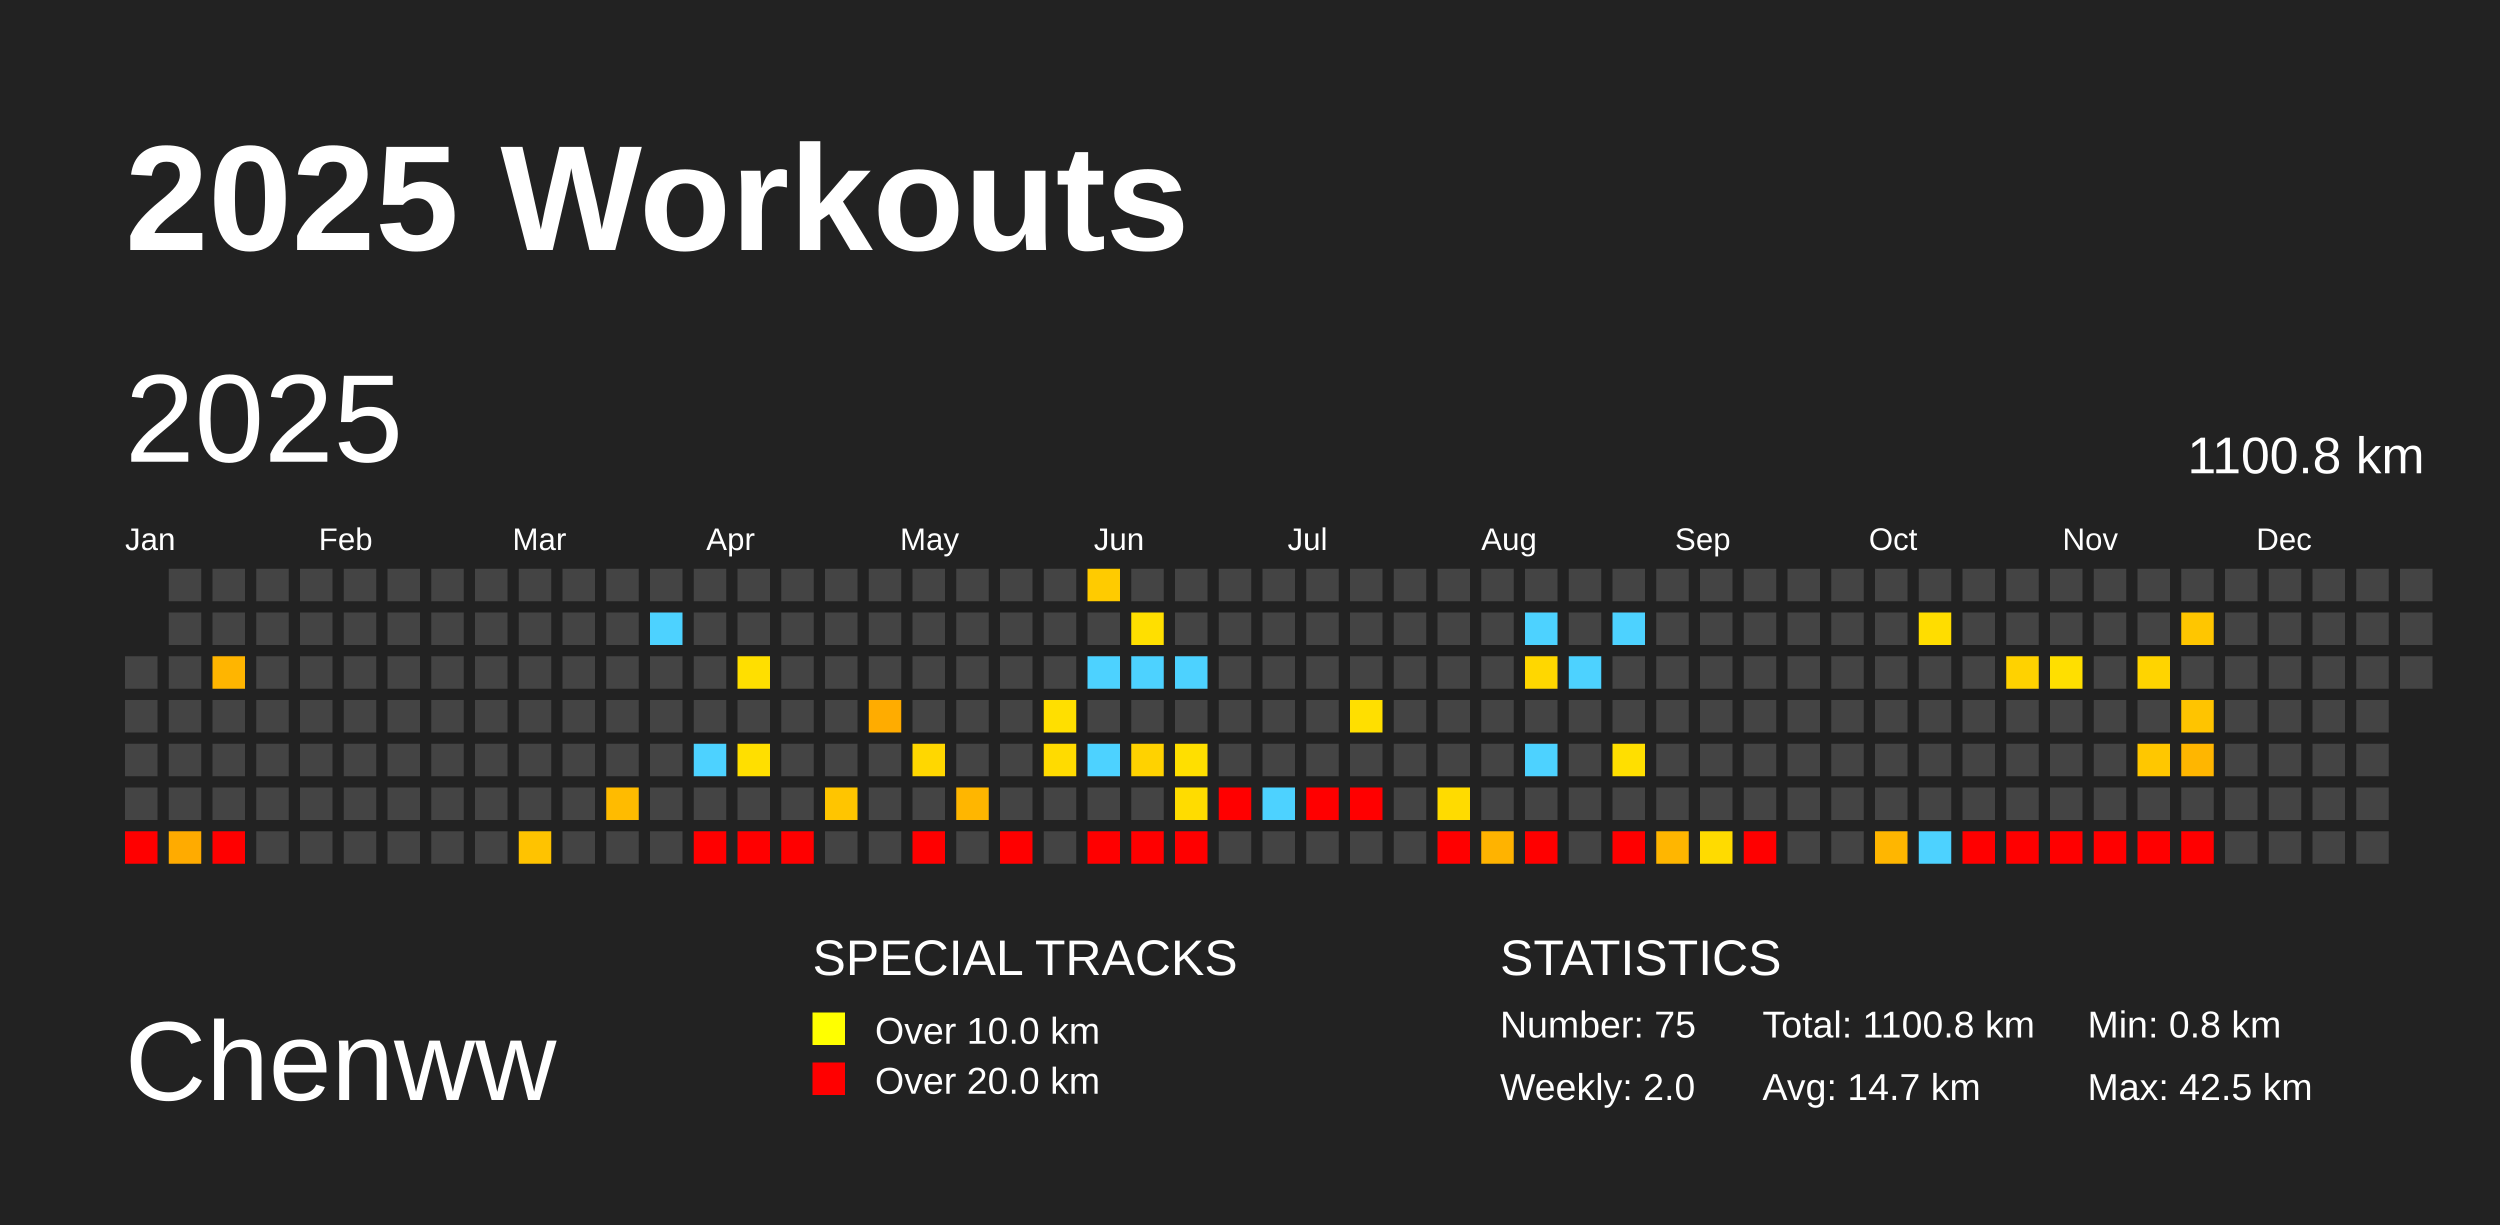
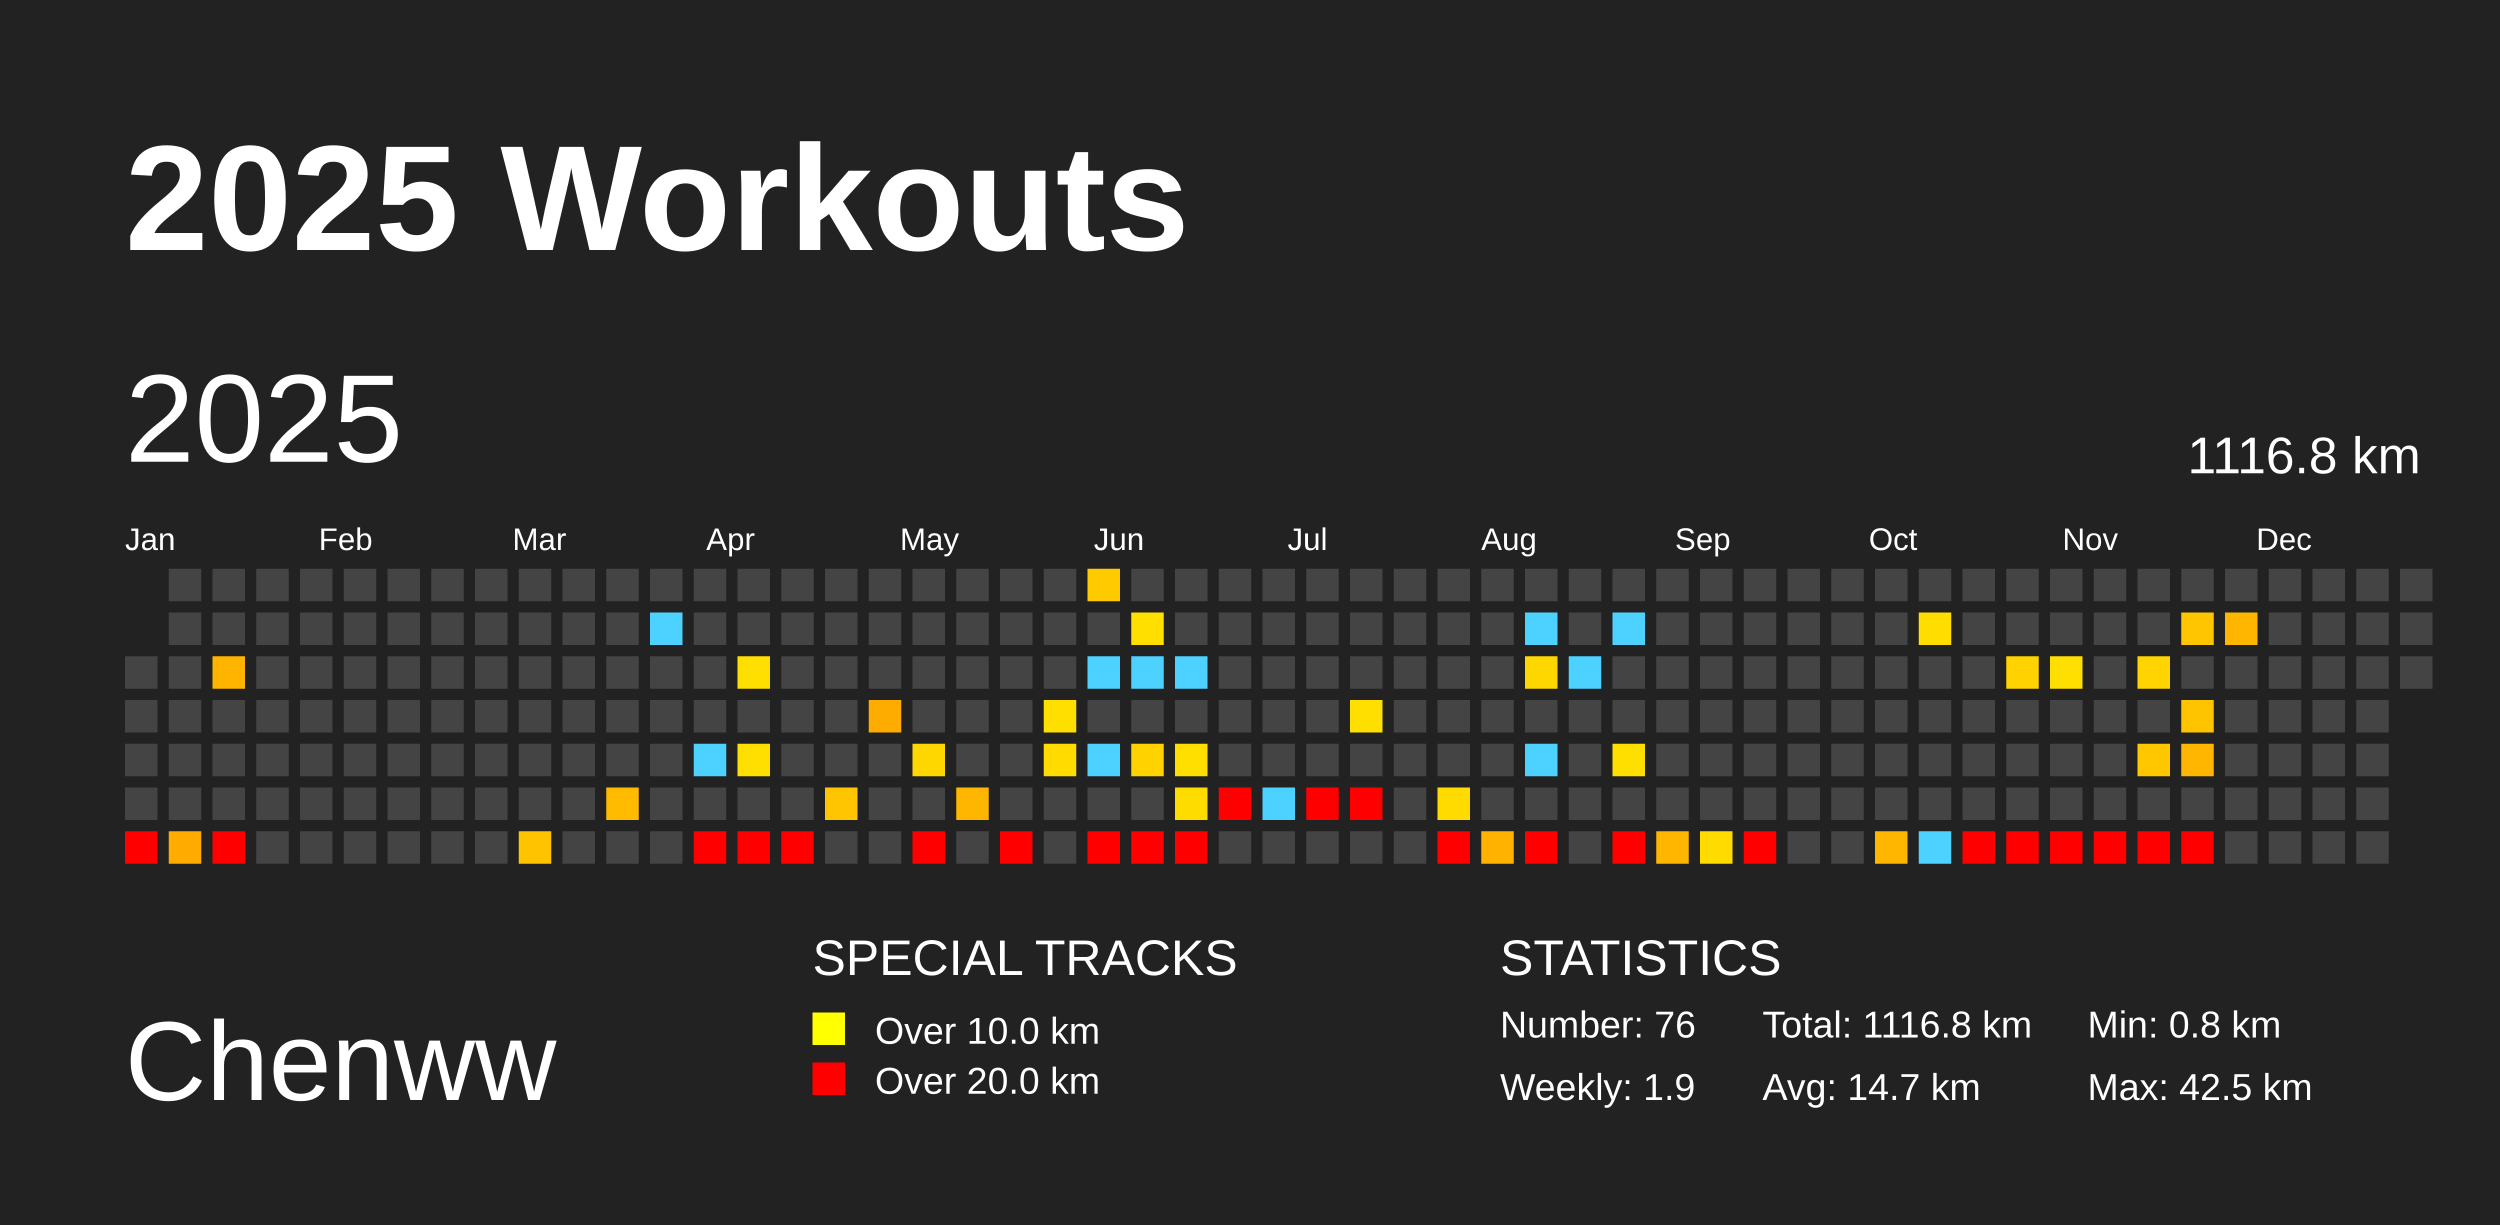
<svg xmlns="http://www.w3.org/2000/svg" baseProfile="full" height="98mm" version="1.1" viewBox="0,0,200,98" width="200mm">
  <defs />
  <rect fill="#222222" height="98" width="200" x="0" y="0" />
  <text fill="#FFFFFF" style="font-size:12px; font-family:Arial; font-weight:bold;" x="10" y="20">2025 Workouts</text>
  <text fill="#FFFFFF" style="font-size:9px; font-family:Arial" x="10" y="88">Chenww</text>
  <text fill="#FFFFFF" style="font-size:4px; font-family:Arial" x="65" y="78">SPECIAL TRACKS</text>
  <rect fill="yellow" height="2.6" width="2.6" x="65" y="81" />
  <text fill="#FFFFFF" style="font-size:3px; font-family:Arial" x="70" y="83.5">Over 10.0 km</text>
  <rect fill="red" height="2.6" width="2.6" x="65" y="85" />
  <text fill="#FFFFFF" style="font-size:3px; font-family:Arial" x="70" y="87.5">Over 20.0 km</text>
  <text fill="#FFFFFF" style="font-size:4px; font-family:Arial" x="120" y="78">STATISTICS</text>
-   <text fill="#FFFFFF" style="font-size:3px; font-family:Arial" x="120" y="83">Number: 75</text>
-   <text fill="#FFFFFF" style="font-size:3px; font-family:Arial" x="120" y="88">Weekly: 2.0</text>
-   <text fill="#FFFFFF" style="font-size:3px; font-family:Arial" x="141" y="83">Total: 1100.8 km</text>
+   <text fill="#FFFFFF" style="font-size:3px; font-family:Arial" x="120" y="83">Number: 76</text>
+   <text fill="#FFFFFF" style="font-size:3px; font-family:Arial" x="120" y="88">Weekly: 1.9</text>
+   <text fill="#FFFFFF" style="font-size:3px; font-family:Arial" x="141" y="83">Total: 1116.8 km</text>
  <text fill="#FFFFFF" style="font-size:3px; font-family:Arial" x="141" y="88">Avg: 14.7 km</text>
  <text fill="#FFFFFF" style="font-size:3px; font-family:Arial" x="167" y="83">Min: 0.8 km</text>
  <text fill="#FFFFFF" style="font-size:3px; font-family:Arial" x="167" y="88">Max: 42.5 km</text>
  <text dominant-baseline="hanging" fill="#FFFFFF" style="font-size:10.0px; font-family:Arial;" x="10" y="30">2025</text>
-   <text dominant-baseline="hanging" fill="#FFFFFF" style="font-size:4.125px; font-family:Arial;" x="175" y="35">1100.8 km</text>
+   <text dominant-baseline="hanging" fill="#FFFFFF" style="font-size:4.125px; font-family:Arial;" x="175" y="35">1116.8 km</text>
  <text fill="#FFFFFF" style="font-size:2.5px; font-family:Arial" x="10.0" y="44">Jan</text>
  <text fill="#FFFFFF" style="font-size:2.5px; font-family:Arial" x="25.5" y="44">Feb</text>
  <text fill="#FFFFFF" style="font-size:2.5px; font-family:Arial" x="41.0" y="44">Mar</text>
  <text fill="#FFFFFF" style="font-size:2.5px; font-family:Arial" x="56.5" y="44">Apr</text>
  <text fill="#FFFFFF" style="font-size:2.5px; font-family:Arial" x="72.0" y="44">May</text>
  <text fill="#FFFFFF" style="font-size:2.5px; font-family:Arial" x="87.5" y="44">Jun</text>
  <text fill="#FFFFFF" style="font-size:2.5px; font-family:Arial" x="103.0" y="44">Jul</text>
  <text fill="#FFFFFF" style="font-size:2.5px; font-family:Arial" x="118.5" y="44">Aug</text>
  <text fill="#FFFFFF" style="font-size:2.5px; font-family:Arial" x="134.0" y="44">Sep</text>
  <text fill="#FFFFFF" style="font-size:2.5px; font-family:Arial" x="149.5" y="44">Oct</text>
  <text fill="#FFFFFF" style="font-size:2.5px; font-family:Arial" x="165.0" y="44">Nov</text>
  <text fill="#FFFFFF" style="font-size:2.5px; font-family:Arial" x="180.5" y="44">Dec</text>
  <rect fill="#444444" height="2.6" width="2.6" x="10.0" y="52.5" />
  <rect fill="#444444" height="2.6" width="2.6" x="10.0" y="56.0" />
  <rect fill="#444444" height="2.6" width="2.6" x="10.0" y="59.5" />
  <rect fill="#444444" height="2.6" width="2.6" x="10.0" y="63.0" />
  <rect fill="red" height="2.6" width="2.6" x="10.0" y="66.5" />
  <rect fill="#444444" height="2.6" width="2.6" x="13.5" y="45.5" />
  <rect fill="#444444" height="2.6" width="2.6" x="13.5" y="49.0" />
  <rect fill="#444444" height="2.6" width="2.6" x="13.5" y="52.5" />
  <rect fill="#444444" height="2.6" width="2.6" x="13.5" y="56.0" />
  <rect fill="#444444" height="2.6" width="2.6" x="13.5" y="59.5" />
  <rect fill="#444444" height="2.6" width="2.6" x="13.5" y="63.0" />
  <rect fill="#ffab00" height="2.6" width="2.6" x="13.5" y="66.5" />
  <rect fill="#444444" height="2.6" width="2.6" x="17.0" y="45.5" />
  <rect fill="#444444" height="2.6" width="2.6" x="17.0" y="49.0" />
  <rect fill="#ffb500" height="2.6" width="2.6" x="17.0" y="52.5" />
  <rect fill="#444444" height="2.6" width="2.6" x="17.0" y="56.0" />
  <rect fill="#444444" height="2.6" width="2.6" x="17.0" y="59.5" />
  <rect fill="#444444" height="2.6" width="2.6" x="17.0" y="63.0" />
  <rect fill="red" height="2.6" width="2.6" x="17.0" y="66.5" />
  <rect fill="#444444" height="2.6" width="2.6" x="20.5" y="45.5" />
  <rect fill="#444444" height="2.6" width="2.6" x="20.5" y="49.0" />
  <rect fill="#444444" height="2.6" width="2.6" x="20.5" y="52.5" />
  <rect fill="#444444" height="2.6" width="2.6" x="20.5" y="56.0" />
  <rect fill="#444444" height="2.6" width="2.6" x="20.5" y="59.5" />
  <rect fill="#444444" height="2.6" width="2.6" x="20.5" y="63.0" />
  <rect fill="#444444" height="2.6" width="2.6" x="20.5" y="66.5" />
  <rect fill="#444444" height="2.6" width="2.6" x="24.0" y="45.5" />
  <rect fill="#444444" height="2.6" width="2.6" x="24.0" y="49.0" />
  <rect fill="#444444" height="2.6" width="2.6" x="24.0" y="52.5" />
  <rect fill="#444444" height="2.6" width="2.6" x="24.0" y="56.0" />
  <rect fill="#444444" height="2.6" width="2.6" x="24.0" y="59.5" />
  <rect fill="#444444" height="2.6" width="2.6" x="24.0" y="63.0" />
  <rect fill="#444444" height="2.6" width="2.6" x="24.0" y="66.5" />
  <rect fill="#444444" height="2.6" width="2.6" x="27.5" y="45.5" />
  <rect fill="#444444" height="2.6" width="2.6" x="27.5" y="49.0" />
  <rect fill="#444444" height="2.6" width="2.6" x="27.5" y="52.5" />
  <rect fill="#444444" height="2.6" width="2.6" x="27.5" y="56.0" />
  <rect fill="#444444" height="2.6" width="2.6" x="27.5" y="59.5" />
  <rect fill="#444444" height="2.6" width="2.6" x="27.5" y="63.0" />
  <rect fill="#444444" height="2.6" width="2.6" x="27.5" y="66.5" />
  <rect fill="#444444" height="2.6" width="2.6" x="31.0" y="45.5" />
  <rect fill="#444444" height="2.6" width="2.6" x="31.0" y="49.0" />
  <rect fill="#444444" height="2.6" width="2.6" x="31.0" y="52.5" />
  <rect fill="#444444" height="2.6" width="2.6" x="31.0" y="56.0" />
  <rect fill="#444444" height="2.6" width="2.6" x="31.0" y="59.5" />
  <rect fill="#444444" height="2.6" width="2.6" x="31.0" y="63.0" />
  <rect fill="#444444" height="2.6" width="2.6" x="31.0" y="66.5" />
  <rect fill="#444444" height="2.6" width="2.6" x="34.5" y="45.5" />
  <rect fill="#444444" height="2.6" width="2.6" x="34.5" y="49.0" />
  <rect fill="#444444" height="2.6" width="2.6" x="34.5" y="52.5" />
  <rect fill="#444444" height="2.6" width="2.6" x="34.5" y="56.0" />
  <rect fill="#444444" height="2.6" width="2.6" x="34.5" y="59.5" />
  <rect fill="#444444" height="2.6" width="2.6" x="34.5" y="63.0" />
  <rect fill="#444444" height="2.6" width="2.6" x="34.5" y="66.5" />
  <rect fill="#444444" height="2.6" width="2.6" x="38.0" y="45.5" />
  <rect fill="#444444" height="2.6" width="2.6" x="38.0" y="49.0" />
  <rect fill="#444444" height="2.6" width="2.6" x="38.0" y="52.5" />
  <rect fill="#444444" height="2.6" width="2.6" x="38.0" y="56.0" />
  <rect fill="#444444" height="2.6" width="2.6" x="38.0" y="59.5" />
  <rect fill="#444444" height="2.6" width="2.6" x="38.0" y="63.0" />
  <rect fill="#444444" height="2.6" width="2.6" x="38.0" y="66.5" />
  <rect fill="#444444" height="2.6" width="2.6" x="41.5" y="45.5" />
  <rect fill="#444444" height="2.6" width="2.6" x="41.5" y="49.0" />
  <rect fill="#444444" height="2.6" width="2.6" x="41.5" y="52.5" />
  <rect fill="#444444" height="2.6" width="2.6" x="41.5" y="56.0" />
  <rect fill="#444444" height="2.6" width="2.6" x="41.5" y="59.5" />
  <rect fill="#444444" height="2.6" width="2.6" x="41.5" y="63.0" />
  <rect fill="#ffc300" height="2.6" width="2.6" x="41.5" y="66.5" />
  <rect fill="#444444" height="2.6" width="2.6" x="45.0" y="45.5" />
  <rect fill="#444444" height="2.6" width="2.6" x="45.0" y="49.0" />
  <rect fill="#444444" height="2.6" width="2.6" x="45.0" y="52.5" />
  <rect fill="#444444" height="2.6" width="2.6" x="45.0" y="56.0" />
  <rect fill="#444444" height="2.6" width="2.6" x="45.0" y="59.5" />
  <rect fill="#444444" height="2.6" width="2.6" x="45.0" y="63.0" />
  <rect fill="#444444" height="2.6" width="2.6" x="45.0" y="66.5" />
  <rect fill="#444444" height="2.6" width="2.6" x="48.5" y="45.5" />
  <rect fill="#444444" height="2.6" width="2.6" x="48.5" y="49.0" />
  <rect fill="#444444" height="2.6" width="2.6" x="48.5" y="52.5" />
  <rect fill="#444444" height="2.6" width="2.6" x="48.5" y="56.0" />
  <rect fill="#444444" height="2.6" width="2.6" x="48.5" y="59.5" />
  <rect fill="#ffbb00" height="2.6" width="2.6" x="48.5" y="63.0" />
  <rect fill="#444444" height="2.6" width="2.6" x="48.5" y="66.5" />
  <rect fill="#444444" height="2.6" width="2.6" x="52.0" y="45.5" />
  <rect fill="#4dd2ff" height="2.6" width="2.6" x="52.0" y="49.0" />
  <rect fill="#444444" height="2.6" width="2.6" x="52.0" y="52.5" />
  <rect fill="#444444" height="2.6" width="2.6" x="52.0" y="56.0" />
  <rect fill="#444444" height="2.6" width="2.6" x="52.0" y="59.5" />
  <rect fill="#444444" height="2.6" width="2.6" x="52.0" y="63.0" />
  <rect fill="#444444" height="2.6" width="2.6" x="52.0" y="66.5" />
  <rect fill="#444444" height="2.6" width="2.6" x="55.5" y="45.5" />
  <rect fill="#444444" height="2.6" width="2.6" x="55.5" y="49.0" />
  <rect fill="#444444" height="2.6" width="2.6" x="55.5" y="52.5" />
  <rect fill="#444444" height="2.6" width="2.6" x="55.5" y="56.0" />
  <rect fill="#4dd2ff" height="2.6" width="2.6" x="55.5" y="59.5" />
  <rect fill="#444444" height="2.6" width="2.6" x="55.5" y="63.0" />
  <rect fill="red" height="2.6" width="2.6" x="55.5" y="66.5" />
  <rect fill="#444444" height="2.6" width="2.6" x="59.0" y="45.5" />
  <rect fill="#444444" height="2.6" width="2.6" x="59.0" y="49.0" />
  <rect fill="#ffdf00" height="2.6" width="2.6" x="59.0" y="52.5" />
  <rect fill="#444444" height="2.6" width="2.6" x="59.0" y="56.0" />
  <rect fill="#ffdf00" height="2.6" width="2.6" x="59.0" y="59.5" />
  <rect fill="#444444" height="2.6" width="2.6" x="59.0" y="63.0" />
  <rect fill="red" height="2.6" width="2.6" x="59.0" y="66.5" />
  <rect fill="#444444" height="2.6" width="2.6" x="62.5" y="45.5" />
  <rect fill="#444444" height="2.6" width="2.6" x="62.5" y="49.0" />
  <rect fill="#444444" height="2.6" width="2.6" x="62.5" y="52.5" />
  <rect fill="#444444" height="2.6" width="2.6" x="62.5" y="56.0" />
  <rect fill="#444444" height="2.6" width="2.6" x="62.5" y="59.5" />
  <rect fill="#444444" height="2.6" width="2.6" x="62.5" y="63.0" />
  <rect fill="red" height="2.6" width="2.6" x="62.5" y="66.5" />
  <rect fill="#444444" height="2.6" width="2.6" x="66.0" y="45.5" />
  <rect fill="#444444" height="2.6" width="2.6" x="66.0" y="49.0" />
  <rect fill="#444444" height="2.6" width="2.6" x="66.0" y="52.5" />
  <rect fill="#444444" height="2.6" width="2.6" x="66.0" y="56.0" />
  <rect fill="#444444" height="2.6" width="2.6" x="66.0" y="59.5" />
  <rect fill="#ffc500" height="2.6" width="2.6" x="66.0" y="63.0" />
  <rect fill="#444444" height="2.6" width="2.6" x="66.0" y="66.5" />
  <rect fill="#444444" height="2.6" width="2.6" x="69.5" y="45.5" />
  <rect fill="#444444" height="2.6" width="2.6" x="69.5" y="49.0" />
  <rect fill="#444444" height="2.6" width="2.6" x="69.5" y="52.5" />
  <rect fill="#ffac00" height="2.6" width="2.6" x="69.5" y="56.0" />
  <rect fill="#444444" height="2.6" width="2.6" x="69.5" y="59.5" />
  <rect fill="#444444" height="2.6" width="2.6" x="69.5" y="63.0" />
  <rect fill="#444444" height="2.6" width="2.6" x="69.5" y="66.5" />
  <rect fill="#444444" height="2.6" width="2.6" x="73.0" y="45.5" />
  <rect fill="#444444" height="2.6" width="2.6" x="73.0" y="49.0" />
  <rect fill="#444444" height="2.6" width="2.6" x="73.0" y="52.5" />
  <rect fill="#444444" height="2.6" width="2.6" x="73.0" y="56.0" />
  <rect fill="#ffd700" height="2.6" width="2.6" x="73.0" y="59.5" />
  <rect fill="#444444" height="2.6" width="2.6" x="73.0" y="63.0" />
  <rect fill="red" height="2.6" width="2.6" x="73.0" y="66.5" />
  <rect fill="#444444" height="2.6" width="2.6" x="76.5" y="45.5" />
  <rect fill="#444444" height="2.6" width="2.6" x="76.5" y="49.0" />
  <rect fill="#444444" height="2.6" width="2.6" x="76.5" y="52.5" />
  <rect fill="#444444" height="2.6" width="2.6" x="76.5" y="56.0" />
  <rect fill="#444444" height="2.6" width="2.6" x="76.5" y="59.5" />
  <rect fill="#ffb600" height="2.6" width="2.6" x="76.5" y="63.0" />
  <rect fill="#444444" height="2.6" width="2.6" x="76.5" y="66.5" />
  <rect fill="#444444" height="2.6" width="2.6" x="80.0" y="45.5" />
  <rect fill="#444444" height="2.6" width="2.6" x="80.0" y="49.0" />
  <rect fill="#444444" height="2.6" width="2.6" x="80.0" y="52.5" />
  <rect fill="#444444" height="2.6" width="2.6" x="80.0" y="56.0" />
  <rect fill="#444444" height="2.6" width="2.6" x="80.0" y="59.5" />
  <rect fill="#444444" height="2.6" width="2.6" x="80.0" y="63.0" />
  <rect fill="red" height="2.6" width="2.6" x="80.0" y="66.5" />
  <rect fill="#444444" height="2.6" width="2.6" x="83.5" y="45.5" />
  <rect fill="#444444" height="2.6" width="2.6" x="83.5" y="49.0" />
  <rect fill="#444444" height="2.6" width="2.6" x="83.5" y="52.5" />
  <rect fill="#ffdf00" height="2.6" width="2.6" x="83.5" y="56.0" />
  <rect fill="#ffdb00" height="2.6" width="2.6" x="83.5" y="59.5" />
  <rect fill="#444444" height="2.6" width="2.6" x="83.5" y="63.0" />
  <rect fill="#444444" height="2.6" width="2.6" x="83.5" y="66.5" />
  <rect fill="#ffcb00" height="2.6" width="2.6" x="87.0" y="45.5" />
  <rect fill="#444444" height="2.6" width="2.6" x="87.0" y="49.0" />
  <rect fill="#4dd2ff" height="2.6" width="2.6" x="87.0" y="52.5" />
  <rect fill="#444444" height="2.6" width="2.6" x="87.0" y="56.0" />
  <rect fill="#4dd2ff" height="2.6" width="2.6" x="87.0" y="59.5" />
  <rect fill="#444444" height="2.6" width="2.6" x="87.0" y="63.0" />
  <rect fill="red" height="2.6" width="2.6" x="87.0" y="66.5" />
  <rect fill="#444444" height="2.6" width="2.6" x="90.5" y="45.5" />
  <rect fill="#ffdf00" height="2.6" width="2.6" x="90.5" y="49.0" />
  <rect fill="#4dd2ff" height="2.6" width="2.6" x="90.5" y="52.5" />
  <rect fill="#444444" height="2.6" width="2.6" x="90.5" y="56.0" />
  <rect fill="#ffd200" height="2.6" width="2.6" x="90.5" y="59.5" />
  <rect fill="#444444" height="2.6" width="2.6" x="90.5" y="63.0" />
  <rect fill="red" height="2.6" width="2.6" x="90.5" y="66.5" />
  <rect fill="#444444" height="2.6" width="2.6" x="94.0" y="45.5" />
  <rect fill="#444444" height="2.6" width="2.6" x="94.0" y="49.0" />
  <rect fill="#4dd2ff" height="2.6" width="2.6" x="94.0" y="52.5" />
  <rect fill="#444444" height="2.6" width="2.6" x="94.0" y="56.0" />
  <rect fill="#ffdf00" height="2.6" width="2.6" x="94.0" y="59.5" />
  <rect fill="#ffdc00" height="2.6" width="2.6" x="94.0" y="63.0" />
  <rect fill="red" height="2.6" width="2.6" x="94.0" y="66.5" />
  <rect fill="#444444" height="2.6" width="2.6" x="97.5" y="45.5" />
  <rect fill="#444444" height="2.6" width="2.6" x="97.5" y="49.0" />
  <rect fill="#444444" height="2.6" width="2.6" x="97.5" y="52.5" />
  <rect fill="#444444" height="2.6" width="2.6" x="97.5" y="56.0" />
  <rect fill="#444444" height="2.6" width="2.6" x="97.5" y="59.5" />
  <rect fill="red" height="2.6" width="2.6" x="97.5" y="63.0" />
  <rect fill="#444444" height="2.6" width="2.6" x="97.5" y="66.5" />
  <rect fill="#444444" height="2.6" width="2.6" x="101.0" y="45.5" />
  <rect fill="#444444" height="2.6" width="2.6" x="101.0" y="49.0" />
  <rect fill="#444444" height="2.6" width="2.6" x="101.0" y="52.5" />
  <rect fill="#444444" height="2.6" width="2.6" x="101.0" y="56.0" />
  <rect fill="#444444" height="2.6" width="2.6" x="101.0" y="59.5" />
  <rect fill="#4dd2ff" height="2.6" width="2.6" x="101.0" y="63.0" />
  <rect fill="#444444" height="2.6" width="2.6" x="101.0" y="66.5" />
  <rect fill="#444444" height="2.6" width="2.6" x="104.5" y="45.5" />
  <rect fill="#444444" height="2.6" width="2.6" x="104.5" y="49.0" />
  <rect fill="#444444" height="2.6" width="2.6" x="104.5" y="52.5" />
  <rect fill="#444444" height="2.6" width="2.6" x="104.5" y="56.0" />
  <rect fill="#444444" height="2.6" width="2.6" x="104.5" y="59.5" />
  <rect fill="red" height="2.6" width="2.6" x="104.5" y="63.0" />
  <rect fill="#444444" height="2.6" width="2.6" x="104.5" y="66.5" />
  <rect fill="#444444" height="2.6" width="2.6" x="108.0" y="45.5" />
  <rect fill="#444444" height="2.6" width="2.6" x="108.0" y="49.0" />
  <rect fill="#444444" height="2.6" width="2.6" x="108.0" y="52.5" />
  <rect fill="#ffdf00" height="2.6" width="2.6" x="108.0" y="56.0" />
  <rect fill="#444444" height="2.6" width="2.6" x="108.0" y="59.5" />
  <rect fill="red" height="2.6" width="2.6" x="108.0" y="63.0" />
  <rect fill="#444444" height="2.6" width="2.6" x="108.0" y="66.5" />
  <rect fill="#444444" height="2.6" width="2.6" x="111.5" y="45.5" />
  <rect fill="#444444" height="2.6" width="2.6" x="111.5" y="49.0" />
  <rect fill="#444444" height="2.6" width="2.6" x="111.5" y="52.5" />
  <rect fill="#444444" height="2.6" width="2.6" x="111.5" y="56.0" />
  <rect fill="#444444" height="2.6" width="2.6" x="111.5" y="59.5" />
  <rect fill="#444444" height="2.6" width="2.6" x="111.5" y="63.0" />
  <rect fill="#444444" height="2.6" width="2.6" x="111.5" y="66.5" />
  <rect fill="#444444" height="2.6" width="2.6" x="115.0" y="45.5" />
  <rect fill="#444444" height="2.6" width="2.6" x="115.0" y="49.0" />
  <rect fill="#444444" height="2.6" width="2.6" x="115.0" y="52.5" />
  <rect fill="#444444" height="2.6" width="2.6" x="115.0" y="56.0" />
  <rect fill="#444444" height="2.6" width="2.6" x="115.0" y="59.5" />
  <rect fill="#ffdb00" height="2.6" width="2.6" x="115.0" y="63.0" />
  <rect fill="red" height="2.6" width="2.6" x="115.0" y="66.5" />
  <rect fill="#444444" height="2.6" width="2.6" x="118.5" y="45.5" />
  <rect fill="#444444" height="2.6" width="2.6" x="118.5" y="49.0" />
  <rect fill="#444444" height="2.6" width="2.6" x="118.5" y="52.5" />
  <rect fill="#444444" height="2.6" width="2.6" x="118.5" y="56.0" />
  <rect fill="#444444" height="2.6" width="2.6" x="118.5" y="59.5" />
  <rect fill="#444444" height="2.6" width="2.6" x="118.5" y="63.0" />
  <rect fill="#ffb300" height="2.6" width="2.6" x="118.5" y="66.5" />
  <rect fill="#444444" height="2.6" width="2.6" x="122.0" y="45.5" />
  <rect fill="#4dd2ff" height="2.6" width="2.6" x="122.0" y="49.0" />
  <rect fill="#ffd700" height="2.6" width="2.6" x="122.0" y="52.5" />
  <rect fill="#444444" height="2.6" width="2.6" x="122.0" y="56.0" />
  <rect fill="#4dd2ff" height="2.6" width="2.6" x="122.0" y="59.5" />
  <rect fill="#444444" height="2.6" width="2.6" x="122.0" y="63.0" />
  <rect fill="red" height="2.6" width="2.6" x="122.0" y="66.5" />
  <rect fill="#444444" height="2.6" width="2.6" x="125.5" y="45.5" />
  <rect fill="#444444" height="2.6" width="2.6" x="125.5" y="49.0" />
  <rect fill="#4dd2ff" height="2.6" width="2.6" x="125.5" y="52.5" />
  <rect fill="#444444" height="2.6" width="2.6" x="125.5" y="56.0" />
  <rect fill="#444444" height="2.6" width="2.6" x="125.5" y="59.5" />
  <rect fill="#444444" height="2.6" width="2.6" x="125.5" y="63.0" />
  <rect fill="#444444" height="2.6" width="2.6" x="125.5" y="66.5" />
  <rect fill="#444444" height="2.6" width="2.6" x="129.0" y="45.5" />
  <rect fill="#4dd2ff" height="2.6" width="2.6" x="129.0" y="49.0" />
  <rect fill="#444444" height="2.6" width="2.6" x="129.0" y="52.5" />
  <rect fill="#444444" height="2.6" width="2.6" x="129.0" y="56.0" />
  <rect fill="#ffdf00" height="2.6" width="2.6" x="129.0" y="59.5" />
  <rect fill="#444444" height="2.6" width="2.6" x="129.0" y="63.0" />
  <rect fill="red" height="2.6" width="2.6" x="129.0" y="66.5" />
  <rect fill="#444444" height="2.6" width="2.6" x="132.5" y="45.5" />
  <rect fill="#444444" height="2.6" width="2.6" x="132.5" y="49.0" />
  <rect fill="#444444" height="2.6" width="2.6" x="132.5" y="52.5" />
  <rect fill="#444444" height="2.6" width="2.6" x="132.5" y="56.0" />
  <rect fill="#444444" height="2.6" width="2.6" x="132.5" y="59.5" />
  <rect fill="#444444" height="2.6" width="2.6" x="132.5" y="63.0" />
  <rect fill="#ffb600" height="2.6" width="2.6" x="132.5" y="66.5" />
  <rect fill="#444444" height="2.6" width="2.6" x="136.0" y="45.5" />
  <rect fill="#444444" height="2.6" width="2.6" x="136.0" y="49.0" />
  <rect fill="#444444" height="2.6" width="2.6" x="136.0" y="52.5" />
  <rect fill="#444444" height="2.6" width="2.6" x="136.0" y="56.0" />
  <rect fill="#444444" height="2.6" width="2.6" x="136.0" y="59.5" />
  <rect fill="#444444" height="2.6" width="2.6" x="136.0" y="63.0" />
  <rect fill="#ffdb00" height="2.6" width="2.6" x="136.0" y="66.5" />
  <rect fill="#444444" height="2.6" width="2.6" x="139.5" y="45.5" />
  <rect fill="#444444" height="2.6" width="2.6" x="139.5" y="49.0" />
  <rect fill="#444444" height="2.6" width="2.6" x="139.5" y="52.5" />
  <rect fill="#444444" height="2.6" width="2.6" x="139.5" y="56.0" />
  <rect fill="#444444" height="2.6" width="2.6" x="139.5" y="59.5" />
  <rect fill="#444444" height="2.6" width="2.6" x="139.5" y="63.0" />
  <rect fill="red" height="2.6" width="2.6" x="139.5" y="66.5" />
  <rect fill="#444444" height="2.6" width="2.6" x="143.0" y="45.5" />
  <rect fill="#444444" height="2.6" width="2.6" x="143.0" y="49.0" />
  <rect fill="#444444" height="2.6" width="2.6" x="143.0" y="52.5" />
  <rect fill="#444444" height="2.6" width="2.6" x="143.0" y="56.0" />
  <rect fill="#444444" height="2.6" width="2.6" x="143.0" y="59.5" />
  <rect fill="#444444" height="2.6" width="2.6" x="143.0" y="63.0" />
  <rect fill="#444444" height="2.6" width="2.6" x="143.0" y="66.5" />
  <rect fill="#444444" height="2.6" width="2.6" x="146.5" y="45.5" />
  <rect fill="#444444" height="2.6" width="2.6" x="146.5" y="49.0" />
  <rect fill="#444444" height="2.6" width="2.6" x="146.5" y="52.5" />
  <rect fill="#444444" height="2.6" width="2.6" x="146.5" y="56.0" />
  <rect fill="#444444" height="2.6" width="2.6" x="146.5" y="59.5" />
  <rect fill="#444444" height="2.6" width="2.6" x="146.5" y="63.0" />
  <rect fill="#444444" height="2.6" width="2.6" x="146.5" y="66.5" />
  <rect fill="#444444" height="2.6" width="2.6" x="150.0" y="45.5" />
  <rect fill="#444444" height="2.6" width="2.6" x="150.0" y="49.0" />
  <rect fill="#444444" height="2.6" width="2.6" x="150.0" y="52.5" />
  <rect fill="#444444" height="2.6" width="2.6" x="150.0" y="56.0" />
  <rect fill="#444444" height="2.6" width="2.6" x="150.0" y="59.5" />
  <rect fill="#444444" height="2.6" width="2.6" x="150.0" y="63.0" />
  <rect fill="#ffb600" height="2.6" width="2.6" x="150.0" y="66.5" />
  <rect fill="#444444" height="2.6" width="2.6" x="153.5" y="45.5" />
  <rect fill="#ffdd00" height="2.6" width="2.6" x="153.5" y="49.0" />
  <rect fill="#444444" height="2.6" width="2.6" x="153.5" y="52.5" />
  <rect fill="#444444" height="2.6" width="2.6" x="153.5" y="56.0" />
  <rect fill="#444444" height="2.6" width="2.6" x="153.5" y="59.5" />
  <rect fill="#444444" height="2.6" width="2.6" x="153.5" y="63.0" />
  <rect fill="#4dd2ff" height="2.6" width="2.6" x="153.5" y="66.5" />
  <rect fill="#444444" height="2.6" width="2.6" x="157.0" y="45.5" />
  <rect fill="#444444" height="2.6" width="2.6" x="157.0" y="49.0" />
  <rect fill="#444444" height="2.6" width="2.6" x="157.0" y="52.5" />
  <rect fill="#444444" height="2.6" width="2.6" x="157.0" y="56.0" />
  <rect fill="#444444" height="2.6" width="2.6" x="157.0" y="59.5" />
  <rect fill="#444444" height="2.6" width="2.6" x="157.0" y="63.0" />
  <rect fill="red" height="2.6" width="2.6" x="157.0" y="66.5" />
  <rect fill="#444444" height="2.6" width="2.6" x="160.5" y="45.5" />
  <rect fill="#444444" height="2.6" width="2.6" x="160.5" y="49.0" />
  <rect fill="#ffd200" height="2.6" width="2.6" x="160.5" y="52.5" />
  <rect fill="#444444" height="2.6" width="2.6" x="160.5" y="56.0" />
  <rect fill="#444444" height="2.6" width="2.6" x="160.5" y="59.5" />
  <rect fill="#444444" height="2.6" width="2.6" x="160.5" y="63.0" />
  <rect fill="red" height="2.6" width="2.6" x="160.5" y="66.5" />
  <rect fill="#444444" height="2.6" width="2.6" x="164.0" y="45.5" />
  <rect fill="#444444" height="2.6" width="2.6" x="164.0" y="49.0" />
  <rect fill="#ffdf00" height="2.6" width="2.6" x="164.0" y="52.5" />
  <rect fill="#444444" height="2.6" width="2.6" x="164.0" y="56.0" />
  <rect fill="#444444" height="2.6" width="2.6" x="164.0" y="59.5" />
  <rect fill="#444444" height="2.6" width="2.6" x="164.0" y="63.0" />
  <rect fill="red" height="2.6" width="2.6" x="164.0" y="66.5" />
  <rect fill="#444444" height="2.6" width="2.6" x="167.5" y="45.5" />
  <rect fill="#444444" height="2.6" width="2.6" x="167.5" y="49.0" />
  <rect fill="#444444" height="2.6" width="2.6" x="167.5" y="52.5" />
  <rect fill="#444444" height="2.6" width="2.6" x="167.5" y="56.0" />
  <rect fill="#444444" height="2.6" width="2.6" x="167.5" y="59.5" />
  <rect fill="#444444" height="2.6" width="2.6" x="167.5" y="63.0" />
  <rect fill="red" height="2.6" width="2.6" x="167.5" y="66.5" />
  <rect fill="#444444" height="2.6" width="2.6" x="171.0" y="45.5" />
  <rect fill="#444444" height="2.6" width="2.6" x="171.0" y="49.0" />
  <rect fill="#ffd400" height="2.6" width="2.6" x="171.0" y="52.5" />
  <rect fill="#444444" height="2.6" width="2.6" x="171.0" y="56.0" />
  <rect fill="#ffc700" height="2.6" width="2.6" x="171.0" y="59.5" />
  <rect fill="#444444" height="2.6" width="2.6" x="171.0" y="63.0" />
  <rect fill="red" height="2.6" width="2.6" x="171.0" y="66.5" />
  <rect fill="#444444" height="2.6" width="2.6" x="174.5" y="45.5" />
  <rect fill="#ffc600" height="2.6" width="2.6" x="174.5" y="49.0" />
  <rect fill="#444444" height="2.6" width="2.6" x="174.5" y="52.5" />
  <rect fill="#ffc400" height="2.6" width="2.6" x="174.5" y="56.0" />
  <rect fill="#ffb600" height="2.6" width="2.6" x="174.5" y="59.5" />
  <rect fill="#444444" height="2.6" width="2.6" x="174.5" y="63.0" />
  <rect fill="red" height="2.6" width="2.6" x="174.5" y="66.5" />
  <rect fill="#444444" height="2.6" width="2.6" x="178.0" y="45.5" />
-   <rect fill="#444444" height="2.6" width="2.6" x="178.0" y="49.0" />
+   <rect fill="#ffb600" height="2.6" width="2.6" x="178.0" y="49.0" />
  <rect fill="#444444" height="2.6" width="2.6" x="178.0" y="52.5" />
  <rect fill="#444444" height="2.6" width="2.6" x="178.0" y="56.0" />
  <rect fill="#444444" height="2.6" width="2.6" x="178.0" y="59.5" />
  <rect fill="#444444" height="2.6" width="2.6" x="178.0" y="63.0" />
  <rect fill="#444444" height="2.6" width="2.6" x="178.0" y="66.5" />
  <rect fill="#444444" height="2.6" width="2.6" x="181.5" y="45.5" />
  <rect fill="#444444" height="2.6" width="2.6" x="181.5" y="49.0" />
  <rect fill="#444444" height="2.6" width="2.6" x="181.5" y="52.5" />
  <rect fill="#444444" height="2.6" width="2.6" x="181.5" y="56.0" />
  <rect fill="#444444" height="2.6" width="2.6" x="181.5" y="59.5" />
  <rect fill="#444444" height="2.6" width="2.6" x="181.5" y="63.0" />
  <rect fill="#444444" height="2.6" width="2.6" x="181.5" y="66.5" />
  <rect fill="#444444" height="2.6" width="2.6" x="185.0" y="45.5" />
  <rect fill="#444444" height="2.6" width="2.6" x="185.0" y="49.0" />
  <rect fill="#444444" height="2.6" width="2.6" x="185.0" y="52.5" />
  <rect fill="#444444" height="2.6" width="2.6" x="185.0" y="56.0" />
  <rect fill="#444444" height="2.6" width="2.6" x="185.0" y="59.5" />
  <rect fill="#444444" height="2.6" width="2.6" x="185.0" y="63.0" />
  <rect fill="#444444" height="2.6" width="2.6" x="185.0" y="66.5" />
  <rect fill="#444444" height="2.6" width="2.6" x="188.5" y="45.5" />
  <rect fill="#444444" height="2.6" width="2.6" x="188.5" y="49.0" />
  <rect fill="#444444" height="2.6" width="2.6" x="188.5" y="52.5" />
  <rect fill="#444444" height="2.6" width="2.6" x="188.5" y="56.0" />
  <rect fill="#444444" height="2.6" width="2.6" x="188.5" y="59.5" />
  <rect fill="#444444" height="2.6" width="2.6" x="188.5" y="63.0" />
  <rect fill="#444444" height="2.6" width="2.6" x="188.5" y="66.5" />
  <rect fill="#444444" height="2.6" width="2.6" x="192.0" y="45.5" />
  <rect fill="#444444" height="2.6" width="2.6" x="192.0" y="49.0" />
  <rect fill="#444444" height="2.6" width="2.6" x="192.0" y="52.5" />
</svg>
